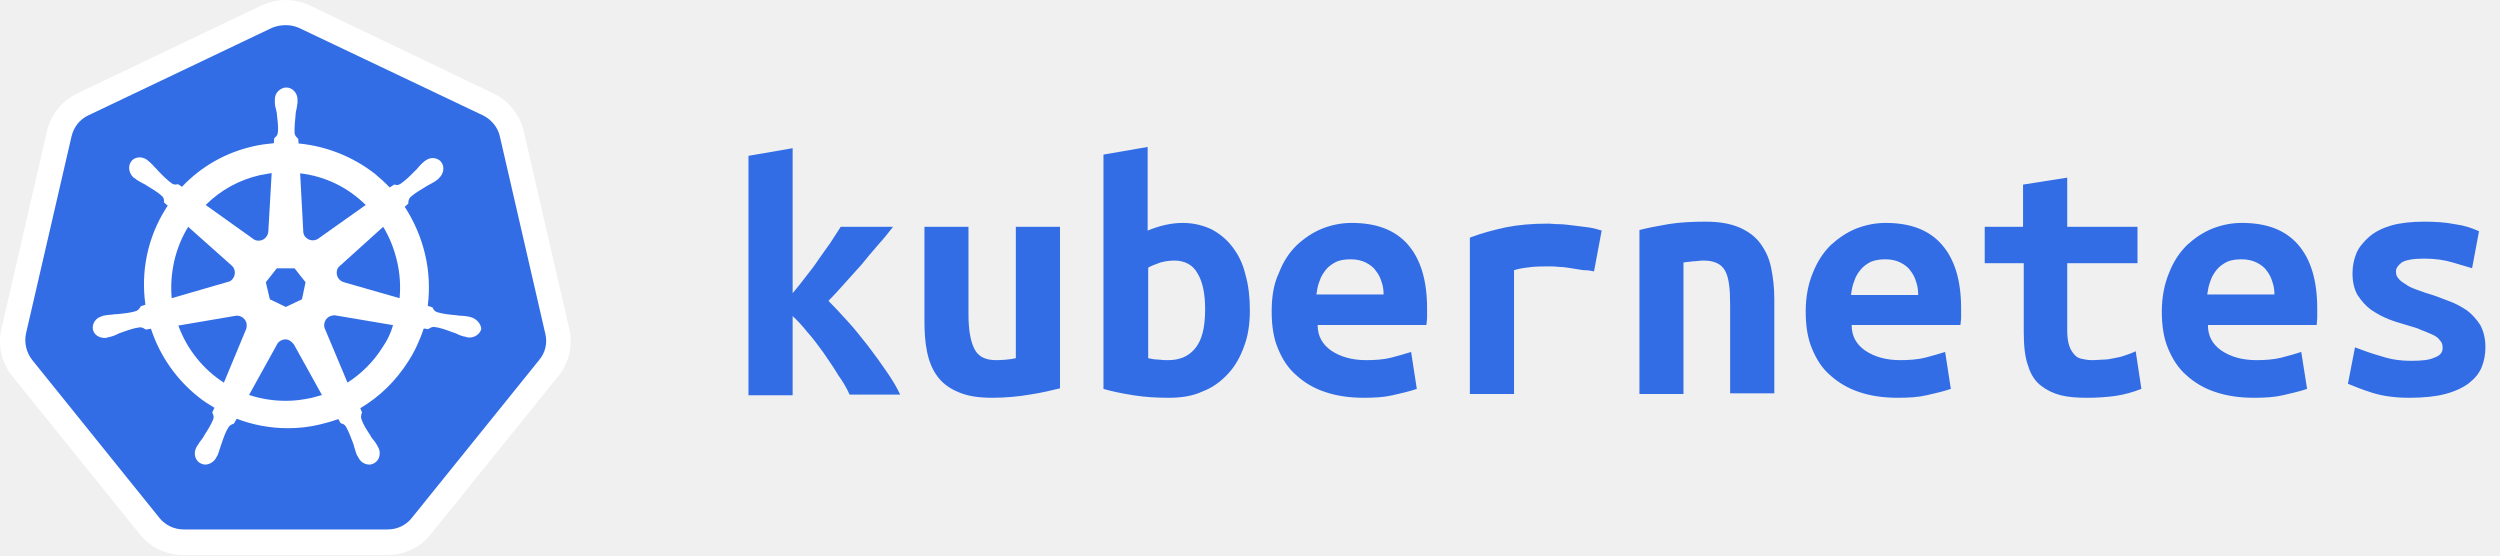
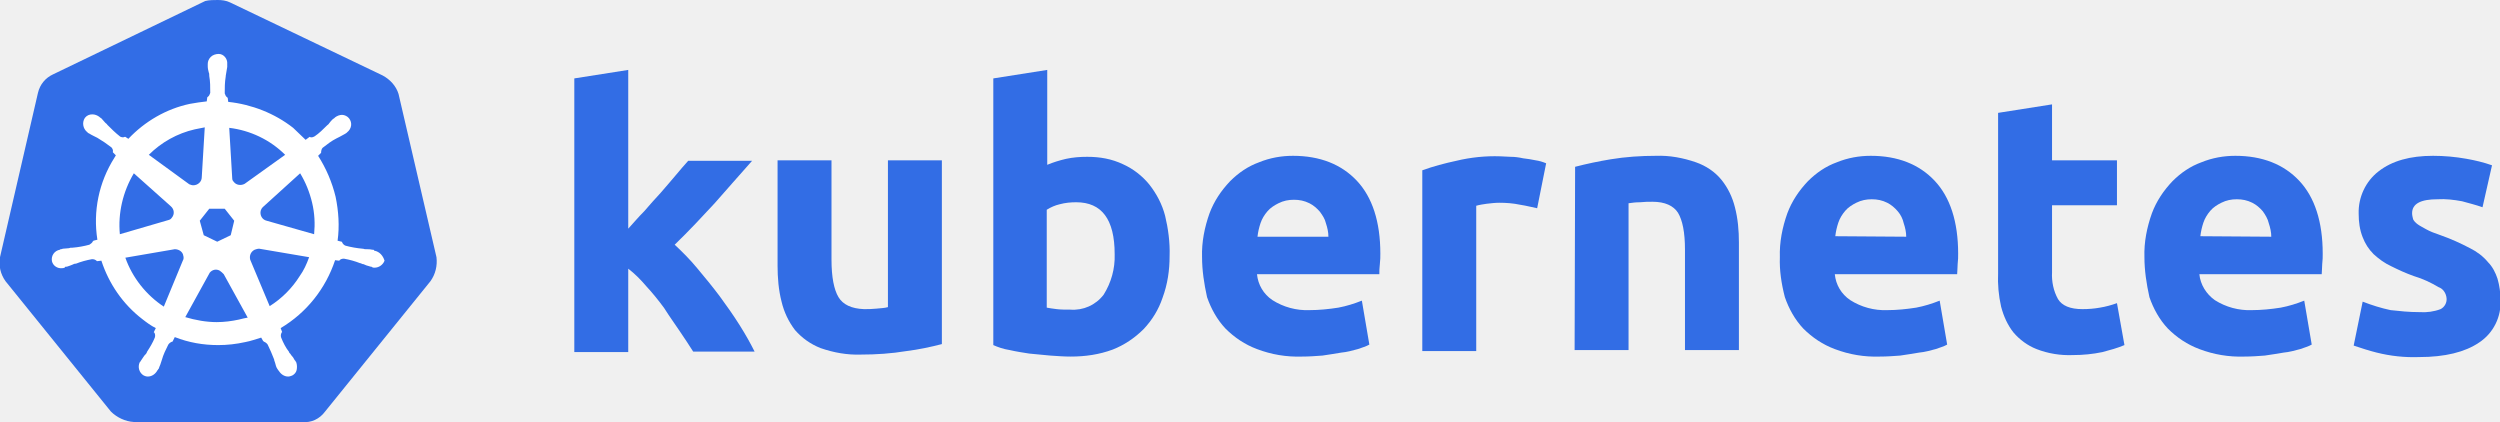
- <svg xmlns="http://www.w3.org/2000/svg" viewBox="0 0 180 40">
-   <style>.st0{fill:#326de6}.st1{fill:#FFF}</style>
-   <path class="st0" d="M173.57 25.98c-.69 0-1.39-.09-2.08-.32-.69-.19-1.33-.42-1.93-.65l-.51 2.62c.46.19 1.02.42 1.75.65.74.23 1.61.36 2.67.36 1.02 0 1.89-.09 2.58-.27.69-.18 1.29-.46 1.71-.78.41-.32.73-.69.92-1.15.18-.46.27-.92.27-1.43 0-.64-.13-1.15-.37-1.61-.27-.41-.59-.78-.96-1.05-.42-.28-.83-.51-1.34-.69-.5-.19-.96-.37-1.42-.51-.33-.09-.65-.23-.93-.32-.27-.09-.55-.23-.73-.37-.23-.14-.37-.23-.51-.41-.14-.14-.18-.32-.18-.51 0-.23.13-.41.41-.64.28-.18.83-.28 1.61-.28.79 0 1.48.1 2.07.28.6.18 1.06.32 1.39.41l.5-2.66c-.5-.23-1.06-.42-1.75-.51-.69-.14-1.42-.18-2.21-.18-.92 0-1.7.09-2.35.27-.64.19-1.19.46-1.61.83-.41.37-.73.74-.92 1.2-.18.46-.27.92-.27 1.42 0 .64.13 1.15.36 1.56.28.42.6.79.97 1.06.42.28.83.51 1.29.69.46.18.97.32 1.43.46.32.09.64.18.92.32.27.09.55.23.78.32.23.1.42.23.55.42.14.14.19.32.19.55 0 .32-.19.55-.6.69-.37.18-.97.23-1.7.23zm-9.81-4.78h-4.84c.05-.32.1-.64.23-.97.1-.32.28-.59.46-.82.19-.23.46-.42.74-.56.28-.13.65-.18 1.06-.18.41 0 .78.09 1.06.23s.55.32.74.6c.18.23.32.5.41.82.09.24.14.56.14.88zm-8.11 1.24c0 1.01.14 1.93.46 2.67.33.78.74 1.42 1.34 1.93.55.5 1.24.92 2.07 1.19.83.28 1.75.41 2.76.41.79 0 1.48-.04 2.08-.18.6-.14 1.19-.27 1.75-.46l-.42-2.66c-.41.13-.87.27-1.43.41-.55.14-1.19.18-1.79.18-1.01 0-1.84-.23-2.53-.69-.65-.46-.97-1.05-.97-1.84h7.83c0-.13.04-.32.04-.55v-.64c0-2.02-.46-3.54-1.38-4.6-.92-1.05-2.25-1.56-4.05-1.56-.74 0-1.43.14-2.12.41-.69.28-1.29.69-1.84 1.2-.55.55-.97 1.19-1.29 2.02-.32.78-.51 1.7-.51 2.76zm-9.94-3.49v4.96c0 1.01.09 1.84.32 2.44.19.64.51 1.1.92 1.42.42.32.88.55 1.43.69.55.14 1.2.18 1.93.18.65 0 1.29-.04 1.98-.13.69-.1 1.29-.28 1.89-.51l-.41-2.71c-.28.14-.56.23-.83.32-.23.09-.51.14-.74.18-.23.05-.46.1-.74.1-.23 0-.5.04-.82.04-.28 0-.51-.04-.74-.09-.23-.05-.42-.14-.55-.32-.14-.14-.28-.37-.37-.64-.09-.28-.14-.65-.14-1.06v-4.87h5.06v-2.62h-5.06v-3.54l-3.18.5v3.04h-2.76v2.62h2.81zm-12.43 2.25c.04-.32.09-.64.23-.97.09-.32.27-.59.46-.82.18-.23.46-.42.73-.56.33-.13.65-.18 1.06-.18.42 0 .79.09 1.06.23.28.14.55.32.74.6.18.23.32.5.41.82.1.28.14.6.14.92h-4.83v-.04zm-3.27 1.24c0 1.01.14 1.93.46 2.67.32.78.73 1.42 1.33 1.93.56.5 1.25.92 2.07 1.19.83.28 1.75.41 2.77.41.78 0 1.47-.04 2.07-.18.6-.14 1.2-.27 1.75-.46l-.41-2.66c-.42.13-.88.27-1.43.41-.55.14-1.2.18-1.8.18-1.01 0-1.84-.23-2.53-.69-.65-.46-.97-1.05-.97-1.84h7.83c0-.13.05-.32.05-.55v-.64c0-2.02-.46-3.54-1.39-4.6-.92-1.05-2.25-1.56-4.05-1.56-.73 0-1.42.14-2.12.41-.69.28-1.28.69-1.84 1.2-.55.55-.96 1.19-1.29 2.02-.32.78-.5 1.7-.5 2.76zm-11.97 5.93h3.17V18.9c.28-.05.51-.05.74-.09.23 0 .46-.05.69-.05.78 0 1.29.23 1.57.74.27.5.36 1.28.36 2.43v6.39h3.18v-6.8c0-.83-.09-1.56-.23-2.25s-.41-1.24-.78-1.75c-.37-.5-.88-.87-1.52-1.15-.65-.27-1.43-.41-2.4-.41-.96 0-1.88.04-2.71.18-.83.14-1.52.28-2.07.42v11.81zm-3.27-8.83l.55-2.94c-.28-.09-.6-.18-.97-.23-.37-.04-.73-.09-1.1-.14-.37-.04-.69-.09-1.02-.09-.32 0-.55-.04-.73-.04-1.2 0-2.21.09-3.09.27-.87.19-1.75.42-2.58.74v11.26h3.18v-8.92c.46-.14.88-.18 1.29-.23.41-.04.87-.04 1.29-.04.18 0 .41 0 .69.04.28 0 .55.05.83.09.27.05.6.1.87.14.37 0 .6.05.79.09zM99.62 21.2h-4.84c.05-.32.09-.64.23-.97.1-.32.28-.59.46-.82.19-.23.46-.42.74-.56.28-.13.64-.18 1.06-.18.41 0 .78.09 1.06.23.27.14.55.32.73.6.19.23.33.5.42.82.09.24.14.56.14.88zm-8.06 1.24c0 1.01.14 1.93.46 2.67.32.78.74 1.42 1.34 1.93.55.5 1.24.92 2.07 1.19.83.28 1.75.41 2.76.41.78 0 1.47-.04 2.07-.18.6-.14 1.2-.27 1.75-.46l-.41-2.66c-.42.13-.88.27-1.43.41-.55.14-1.2.18-1.8.18-1.01 0-1.84-.23-2.53-.69-.64-.46-.97-1.05-.97-1.84h7.83c0-.13.05-.32.05-.55v-.64c0-2.02-.46-3.54-1.38-4.6-.92-1.05-2.26-1.56-4.05-1.56-.74 0-1.43.14-2.12.41-.69.28-1.29.69-1.84 1.2-.56.55-.97 1.19-1.29 2.02-.37.78-.51 1.7-.51 2.76zm-1.57-.09c0-.92-.09-1.79-.32-2.58-.18-.78-.5-1.42-.92-1.97-.41-.55-.92-.97-1.52-1.29-.6-.28-1.29-.46-2.07-.46-.42 0-.83.05-1.24.14-.42.09-.83.23-1.29.41v-6.02l-3.18.55V28c.6.18 1.29.32 2.16.46.88.14 1.71.18 2.54.18.92 0 1.75-.13 2.44-.46.73-.27 1.33-.73 1.84-1.28s.87-1.2 1.15-1.98c.28-.73.41-1.61.41-2.57zm-3.22-.09c0 1.33-.23 2.25-.74 2.85-.5.59-1.15.82-1.93.82-.18 0-.41 0-.69-.04-.28 0-.51-.05-.74-.1v-6.52c.23-.14.51-.23.88-.37.32-.09.69-.14 1.01-.14.74 0 1.34.32 1.66.92.37.6.55 1.47.55 2.58zm-10.45 5.7V16.33h-3.18v9.46c-.46.1-.97.14-1.43.14-.78 0-1.29-.27-1.56-.82-.28-.56-.42-1.38-.42-2.49v-6.29h-3.17v6.71c0 .82.04 1.56.18 2.25.14.69.37 1.29.74 1.79.37.51.87.88 1.52 1.15.64.28 1.42.41 2.44.41.97 0 1.89-.09 2.71-.23.88-.13 1.62-.32 2.17-.45zm-19.25-6.85c.32-.37.6-.74.92-1.15.33-.42.65-.83.92-1.24.28-.42.6-.83.88-1.24.27-.42.51-.79.74-1.15h3.77c-.32.41-.64.82-1.06 1.28-.41.46-.78.92-1.2 1.43-.41.46-.82.92-1.24 1.38-.41.46-.78.87-1.15 1.24.41.41.88.92 1.38 1.47.51.55.97 1.15 1.48 1.79.46.6.92 1.24 1.33 1.84.42.6.74 1.15.97 1.65h-3.64c-.18-.41-.46-.91-.83-1.42-.32-.55-.69-1.06-1.06-1.61-.37-.5-.73-1.01-1.15-1.47-.37-.46-.74-.87-1.06-1.15v5.7h-3.18V11.22l3.18-.55v10.44zM13.2 39.08c-.94 0-1.83-.41-2.44-1.18L1.57 26.5c-.6-.76-.84-1.73-.6-2.67L4.25 9.6c.21-.94.84-1.7 1.71-2.12l13.28-6.35c.42-.21.9-.31 1.37-.31.47 0 .94.1 1.36.31l13.29 6.32c.86.42 1.5 1.18 1.71 2.12l3.28 14.23c.21.95 0 1.92-.61 2.68l-9.19 11.4c-.6.73-1.49 1.18-2.44 1.18l-14.81.02z" />
-   <path class="st1" d="M38.82 25.92l-9.17 11.37c-.4.52-1.05.83-1.73.83h-14.7c-.68 0-1.33-.31-1.74-.83L2.32 25.92c-.42-.54-.59-1.23-.45-1.9l3.28-14.2c.16-.68.6-1.23 1.2-1.51L19.59 2c.31-.13.67-.19.99-.19.33 0 .66.07.95.2l13.25 6.3c.62.31 1.07.87 1.21 1.51l3.27 14.2c.17.67.01 1.36-.44 1.9m2.16-2.27l-3.27-14.2c-.29-1.2-1.09-2.2-2.2-2.73L22.3.39C21.76.14 21.16 0 20.58 0c-.58 0-1.16.13-1.75.39L5.58 6.72c-1.12.53-1.92 1.53-2.2 2.73L.11 23.65c-.29 1.21 0 2.46.78 3.44l9.17 11.37c.76.95 1.9 1.5 3.14 1.5h14.69c1.24 0 2.38-.55 3.13-1.5l9.17-11.37c.79-.96 1.08-2.21.79-3.44" />
-   <path class="st1" d="M27.54 25.01c-.66 1.05-1.52 1.89-2.52 2.54l-1.66-3.96c-.07-.31.06-.65.37-.81.11-.05.24-.08.37-.08l4.2.71c-.16.58-.42 1.1-.76 1.6zm-5.12 3.64c-.6.13-1.21.21-1.84.21-.92 0-1.81-.15-2.65-.42L20 24.7c.21-.24.56-.35.84-.19.14.08.24.19.32.29l2.02 3.64c-.24.08-.5.13-.76.21zm-9.58-5.21l4.17-.71c.34-.03.66.21.74.55.02.16.02.29-.03.42l-1.6 3.85c-1.47-.94-2.65-2.38-3.28-4.11zm.71-7.11l3.12 2.78c.29.24.32.68.08.97-.08.11-.19.19-.32.21l-4.07 1.18c-.15-1.78.24-3.59 1.19-5.14zm5.17-3.72c.29-.05.55-.1.84-.15l-.24 4.19c-.02.37-.31.68-.71.68-.1 0-.23-.03-.31-.08l-3.49-2.49c1.07-1.07 2.41-1.81 3.91-2.15zm7.61 2.15l-3.44 2.44c-.29.18-.68.13-.92-.16-.08-.08-.1-.18-.13-.29l-.23-4.27c1.81.21 3.46 1.02 4.72 2.28zm2.26 4.06c.21.9.26 1.79.18 2.65l-4.01-1.15c-.37-.11-.58-.47-.5-.84.02-.11.08-.21.16-.29l3.17-2.86c.45.74.79 1.58 1 2.49zm-6.85 2.73l-1.16.55-1.15-.55-.29-1.23.79-1h1.28l.79 1-.26 1.23zm12.15 1.28c-.02 0-.02 0 0 0h-.02c-.03 0-.06 0-.06-.02-.05 0-.1-.03-.15-.03-.19-.02-.34-.05-.5-.05-.08 0-.16 0-.26-.03h-.03c-.55-.05-1-.1-1.42-.23-.18-.08-.23-.19-.29-.29 0-.03-.02-.03-.02-.05l-.34-.11c.15-1.2.1-2.46-.19-3.69-.29-1.24-.79-2.39-1.47-3.44l.26-.23v-.06c0-.13.03-.26.13-.39.32-.29.71-.52 1.19-.81.08-.05.15-.08.23-.13.16-.08.29-.16.45-.26.03-.03.08-.06.13-.11.03-.02.05-.02.05-.05.37-.32.45-.84.19-1.18-.13-.18-.37-.29-.61-.29-.21 0-.39.08-.57.21l-.06.05c-.05.03-.08.08-.13.11-.13.13-.23.23-.34.37-.05.05-.1.13-.18.18-.37.39-.71.71-1.05.94-.08.05-.16.08-.24.08-.05 0-.11 0-.16-.03h-.05l-.32.21c-.34-.36-.7-.68-1.07-.99-1.58-1.23-3.49-1.99-5.49-2.18l-.03-.34-.05-.05c-.08-.08-.18-.16-.21-.34-.02-.42.03-.89.08-1.42v-.02c0-.08.03-.19.05-.26.03-.16.06-.32.08-.5v-.24c0-.47-.37-.86-.81-.86-.21 0-.42.1-.58.26-.16.16-.24.37-.24.6V7.37c0 .18.03.34.08.5.03.08.03.16.06.26v.03c.05.52.13.99.07 1.41-.02.19-.13.26-.21.34-.02.03-.02.03-.05.06l-.02.34c-.48.05-.95.1-1.42.21-2.02.44-3.81 1.46-5.2 2.93l-.26-.18h-.06c-.05 0-.1.02-.15.02-.08 0-.16-.02-.24-.07-.34-.24-.68-.58-1.05-.97-.05-.06-.1-.13-.18-.19-.11-.13-.21-.23-.35-.36-.02-.03-.07-.06-.13-.11-.02-.03-.05-.03-.05-.05-.16-.13-.37-.21-.58-.21-.23 0-.47.1-.6.29-.26.34-.18.86.18 1.18.03 0 .03.02.06.02.05.03.07.08.13.11.15.1.29.18.44.26.08.03.16.08.24.13.47.29.87.52 1.18.81.13.13.13.27.13.4v.05l.27.23c-.06.08-.11.14-.14.21-1.31 2.07-1.81 4.51-1.47 6.92l-.34.11c0 .02-.02.02-.02.05-.06.11-.14.21-.29.29-.4.13-.87.18-1.42.23h-.03c-.08 0-.18 0-.26.03-.16 0-.31.03-.5.05-.05 0-.1.03-.16.03-.02 0-.05 0-.07.03-.48.1-.77.55-.69.97.08.36.42.6.84.6.08 0 .13 0 .21-.03.03 0 .06 0 .06-.02.05 0 .1-.03.15-.03.19-.05.32-.1.48-.18.07-.03.15-.08.23-.11h.03c.5-.18.94-.34 1.36-.39h.06c.15 0 .26.08.34.13.02 0 .02.03.05.03l.37-.06c.63 1.94 1.84 3.67 3.44 4.93.36.29.73.52 1.13.76l-.16.34c0 .03.02.03.02.05.06.11.11.24.06.42-.16.4-.4.79-.69 1.23v.03c-.05.08-.1.13-.15.21-.11.13-.19.26-.29.42-.03.03-.05.08-.08.13 0 .03-.03.05-.03.05-.21.45-.05.95.34 1.13.11.05.21.08.32.08.31 0 .63-.21.79-.5 0-.02.02-.05.02-.05.03-.05.06-.11.08-.13.08-.19.11-.32.16-.47.03-.08.05-.16.08-.24.18-.52.31-.94.55-1.31.1-.16.24-.18.34-.24.03 0 .03 0 .05-.02l.19-.34c1.15.44 2.41.68 3.67.68.76 0 1.55-.08 2.29-.26.47-.11.92-.24 1.36-.4l.16.29c.03 0 .03 0 .05.03.13.02.24.08.34.23.21.37.37.82.56 1.31v.03c.02.08.05.16.07.24.06.15.08.31.16.47l.08.13c0 .03.03.05.03.05.15.32.47.5.78.5.11 0 .21-.03.32-.08.18-.1.34-.26.39-.47.06-.21.06-.45-.05-.66 0-.02-.03-.02-.03-.05-.02-.05-.05-.1-.07-.13-.08-.16-.19-.29-.29-.42-.06-.08-.11-.13-.16-.21v-.03c-.29-.44-.55-.83-.68-1.23-.06-.18 0-.29.02-.42 0-.02.03-.02.03-.05l-.13-.31c1.39-.82 2.57-1.97 3.46-3.38.48-.74.84-1.55 1.11-2.36l.31.05c.03 0 .03-.03.05-.03.11-.05.19-.13.35-.13h.05c.42.05.86.21 1.36.4h.03c.08.02.16.07.24.1.15.08.28.13.47.18.05 0 .1.03.16.03.02 0 .05 0 .07.03.08.02.14.02.21.02.4 0 .74-.26.84-.6 0-.32-.28-.73-.76-.87z" />
+ <svg xmlns="http://www.w3.org/2000/svg" version="1.1" id="Layer_1" x="0px" y="0px" viewBox="0 0 500.6 84.5" style="enable-background:new 0 0 500.6 84.5;" xml:space="preserve">
+   <style type="text/css">
+ 	.st0{fill:#326DE6;}
+ 	.st1{fill:#FFFFFF;}
+ 	.st2{fill:#326DE5;}
+ </style>
+   <g id="Layer_2">
+     <g id="Layer_1-2">
+       <path class="st0" d="M79.8,18.8c-0.5-1.6-1.7-2.9-3.2-3.7L46.1,0.5c-0.8-0.4-1.7-0.5-2.5-0.5c-0.8,0-1.7,0-2.5,0.2L10.6,14.9    c-1.5,0.7-2.6,2-3,3.7L0,51.5c-0.3,1.7,0.1,3.4,1.1,4.8l21.1,26.1c1.2,1.2,2.9,2,4.6,2.1h33.7c1.8,0.2,3.5-0.6,4.6-2.1l21.1-26.1    c1-1.4,1.4-3.1,1.2-4.8L79.8,18.8z" />
+       <path class="st1" d="M75,50.2L75,50.2c-0.1,0-0.1,0-0.1-0.1S74.6,50,74.5,50c-0.4-0.1-0.8-0.1-1.2-0.1c-0.2,0-0.4,0-0.6-0.1h-0.1    c-1.1-0.1-2.3-0.3-3.4-0.6c-0.3-0.1-0.6-0.4-0.7-0.7c0-0.1-0.1-0.1-0.1-0.1l0,0l-0.8-0.2c0.4-2.9,0.2-5.9-0.4-8.8    c-0.7-2.9-1.9-5.7-3.5-8.2l0.6-0.6l0,0v-0.1c0-0.3,0.1-0.7,0.3-0.9c0.9-0.7,1.8-1.4,2.8-1.9l0,0c0.2-0.1,0.4-0.2,0.6-0.3    c0.4-0.2,0.7-0.4,1.1-0.6c0.1-0.1,0.2-0.1,0.3-0.2s0.1-0.1,0.1-0.1l0,0c0.9-0.7,1.1-1.9,0.4-2.8c-0.3-0.4-0.9-0.7-1.4-0.7    c-0.5,0-1,0.2-1.4,0.5l0,0l-0.1,0.1c-0.1,0.1-0.2,0.2-0.3,0.2c-0.3,0.3-0.6,0.6-0.8,0.9c-0.1,0.2-0.3,0.3-0.4,0.4l0,0    c-0.8,0.8-1.6,1.6-2.5,2.2c-0.2,0.1-0.4,0.2-0.6,0.2c-0.1,0-0.3,0-0.4-0.1H62L61.2,28c-0.8-0.8-1.7-1.6-2.5-2.4    c-3.7-2.9-8.3-4.7-13-5.2l-0.1-0.8l0,0l-0.1-0.1c-0.3-0.2-0.4-0.5-0.5-0.8c0-1.1,0-2.2,0.2-3.4v-0.1c0-0.2,0.1-0.4,0.1-0.6    c0.1-0.4,0.1-0.8,0.2-1.2v-0.6l0,0c0.1-1-0.7-2-1.7-2c-0.6,0-1.2,0.2-1.6,0.6c-0.4,0.4-0.6,0.9-0.6,1.4l0,0v0.5    c0,0.4,0.1,0.8,0.2,1.2c0.1,0.2,0.1,0.4,0.1,0.6v0.1c0.2,1.1,0.2,2.2,0.2,3.4c-0.1,0.3-0.2,0.6-0.5,0.8l-0.1,0.1l0,0l-0.1,0.8    c-1.1,0.1-2.2,0.3-3.4,0.5c-4.7,1-9,3.5-12.3,7l-0.6-0.4H25c-0.1,0-0.2,0.1-0.4,0.1c-0.2,0-0.5-0.1-0.6-0.2    c-0.9-0.7-1.7-1.5-2.5-2.3l0,0c-0.1-0.2-0.3-0.3-0.4-0.4c-0.3-0.3-0.5-0.6-0.8-0.9c-0.1-0.1-0.2-0.1-0.3-0.2s-0.1-0.1-0.1-0.1l0,0    c-0.4-0.3-0.9-0.5-1.4-0.5c-0.6,0-1.1,0.2-1.5,0.7c-0.6,0.9-0.4,2.1,0.4,2.8l0,0c0.1,0,0.1,0.1,0.1,0.1s0.2,0.2,0.3,0.2    c0.3,0.2,0.7,0.4,1.1,0.6c0.2,0.1,0.4,0.2,0.6,0.3l0,0c1,0.6,1.9,1.2,2.8,1.9c0.2,0.2,0.4,0.6,0.3,0.9v0.1l0,0l0.6,0.6    c-0.1,0.2-0.2,0.3-0.3,0.5c-3.1,4.9-4.3,10.7-3.4,16.4l-0.8,0.2l0,0c0,0.1-0.1,0.1-0.1,0.1c-0.1,0.3-0.4,0.5-0.7,0.7    c-1.1,0.3-2.2,0.5-3.4,0.6h-0.1c-0.2,0-0.4,0-0.6,0.1c-0.4,0-0.8,0.1-1.2,0.1c-0.1,0-0.2,0.1-0.4,0.1c-0.1,0-0.1,0-0.2,0.1l0,0    c-1.1,0.2-1.8,1.2-1.6,2.3c0.2,0.9,1.1,1.5,2,1.4c0.2,0,0.3,0,0.5-0.1l0,0c0.1,0,0.1,0,0.1-0.1s0.2-0.1,0.4-0.1    c0.4-0.1,0.8-0.3,1.1-0.4c0.2-0.1,0.4-0.2,0.6-0.2h0.1c1-0.4,2.1-0.7,3.2-0.9h0.1c0.3,0,0.6,0.1,0.8,0.3c0.1,0,0.1,0.1,0.1,0.1    l0,0l0.9-0.1c1.5,4.6,4.3,8.7,8.2,11.7c0.9,0.7,1.7,1.3,2.7,1.8l-0.4,0.8l0,0c0,0.1,0.1,0.1,0.1,0.1c0.2,0.3,0.2,0.7,0.1,1    c-0.4,1-1,2-1.6,2.9v0.1c-0.1,0.2-0.2,0.3-0.4,0.5s-0.4,0.6-0.7,1c-0.1,0.1-0.1,0.2-0.2,0.3c0,0,0,0.1-0.1,0.1l0,0    c-0.5,1-0.1,2.2,0.8,2.7c0.2,0.1,0.5,0.2,0.8,0.2c0.8,0,1.5-0.5,1.9-1.2l0,0c0,0,0-0.1,0.1-0.1c0-0.1,0.1-0.2,0.2-0.3    c0.1-0.4,0.3-0.7,0.4-1.1l0.2-0.6l0,0c0.3-1.1,0.8-2.1,1.3-3.1c0.2-0.3,0.5-0.5,0.8-0.6c0.1,0,0.1,0,0.1-0.1l0,0l0.4-0.8    c2.8,1.1,5.7,1.6,8.7,1.6c1.8,0,3.6-0.2,5.4-0.6c1.1-0.2,2.2-0.6,3.2-0.9l0.4,0.7l0,0c0.1,0,0.1,0,0.1,0.1    c0.3,0.1,0.6,0.3,0.8,0.6c0.5,1,0.9,2,1.3,3v0.1l0.2,0.6c0.1,0.4,0.2,0.8,0.4,1.1c0.1,0.1,0.1,0.2,0.2,0.3c0,0,0,0.1,0.1,0.1l0,0    c0.4,0.7,1.1,1.2,1.9,1.2c0.3,0,0.5-0.1,0.8-0.2c0.4-0.2,0.8-0.6,0.9-1.1c0.1-0.5,0.1-1.1-0.1-1.6l0,0c0-0.1-0.1-0.1-0.1-0.1    c0-0.1-0.1-0.2-0.2-0.3c-0.2-0.4-0.4-0.7-0.7-1c-0.1-0.2-0.2-0.3-0.4-0.5v-0.1c-0.7-0.9-1.2-1.9-1.6-2.9c-0.1-0.3-0.1-0.7,0.1-1    c0-0.1,0.1-0.1,0.1-0.1l0,0l-0.3-0.8c5.2-3.1,9-7.9,10.9-13.6l0.8,0.1l0,0c0.1,0,0.1-0.1,0.1-0.1c0.2-0.2,0.5-0.3,0.8-0.3h0.1    c1.1,0.2,2.2,0.5,3.2,0.9h0.1c0.2,0.1,0.4,0.2,0.6,0.2c0.4,0.2,0.7,0.3,1.1,0.4c0.1,0,0.2,0.1,0.4,0.1c0.1,0,0.1,0,0.2,0.1l0,0    c0.2,0.1,0.3,0.1,0.5,0.1c0.9,0,1.7-0.6,2-1.4C76.7,51.2,76,50.4,75,50.2z M46.2,47.1l-2.7,1.3l-2.7-1.3L40,44.2l1.9-2.4H45    l1.9,2.4L46.2,47.1z M62.5,40.6c0.5,2.1,0.6,4.2,0.4,6.3l-9.5-2.7l0,0c-0.9-0.2-1.4-1.1-1.2-2c0.1-0.3,0.2-0.5,0.4-0.7l7.5-6.8    C61.2,36.5,62,38.5,62.5,40.6L62.5,40.6z M57.1,31L49,36.8c-0.7,0.4-1.7,0.3-2.2-0.4c-0.2-0.2-0.3-0.4-0.3-0.7l-0.6-10.1    C50.1,26.1,54.1,28,57.1,31z M39,25.9l2-0.4l-0.6,10l0,0c0,0.9-0.8,1.6-1.7,1.6c-0.3,0-0.5-0.1-0.8-0.2L29.8,31    C32.3,28.5,35.5,26.7,39,25.9z M26.8,34.7l7.4,6.6l0,0c0.7,0.6,0.8,1.6,0.2,2.3c-0.2,0.3-0.4,0.4-0.8,0.5L24,46.9    C23.6,42.7,24.6,38.4,26.8,34.7z M25.1,51.6l9.9-1.7c0.8,0,1.6,0.5,1.7,1.3c0.1,0.3,0.1,0.7-0.1,1l0,0l-3.8,9.2    C29.3,59.1,26.5,55.6,25.1,51.6z M47.8,64c-1.4,0.3-2.9,0.5-4.4,0.5c-2.1,0-4.3-0.4-6.3-1l4.9-8.9c0.5-0.6,1.3-0.8,2-0.4    c0.3,0.2,0.5,0.4,0.8,0.7l0,0l4.8,8.7C49.1,63.7,48.5,63.8,47.8,64z M60,55.3c-1.5,2.4-3.6,4.5-6,6L50.1,52    c-0.2-0.8,0.1-1.6,0.9-2c0.3-0.1,0.6-0.2,0.9-0.2l10,1.7C61.4,52.9,60.8,54.2,60,55.3z" />
+       <g id="layer1">
+         <g id="text4373">
+           <path id="path2985" class="st2" d="M125.7,45.9c1.1-1.2,2.1-2.4,3.3-3.6c1.1-1.3,2.2-2.5,3.3-3.7c1.1-1.3,2.1-2.4,3-3.5      s1.8-2.1,2.5-2.9h12.8c-2.6,2.9-5.1,5.8-7.5,8.5c-2.5,2.7-5.1,5.5-8,8.3c1.6,1.5,3.1,3,4.5,4.7c1.5,1.8,3,3.6,4.5,5.6      c1.4,1.9,2.8,3.9,4,5.8c1.2,1.9,2.2,3.7,3,5.3h-12.3c-0.8-1.3-1.7-2.6-2.7-4.1s-2.1-3-3.1-4.6c-1.1-1.5-2.3-3-3.6-4.4      c-1.1-1.3-2.3-2.5-3.6-3.5v16.7h-10.8V15.7l10.8-1.7V45.9" />
+           <path id="path2987" class="st2" d="M188.6,68.9c-2.3,0.6-4.7,1.1-7.1,1.4c-3,0.5-6.1,0.7-9.1,0.7c-2.8,0.1-5.5-0.4-8.1-1.3      c-2-0.8-3.7-2-5.1-3.6c-1.3-1.7-2.2-3.6-2.7-5.7c-0.6-2.3-0.8-4.8-0.8-7.2V32.1h10.8V52c0,3.5,0.5,6,1.4,7.5      c0.9,1.5,2.6,2.3,5.1,2.4c0.8,0,1.6,0,2.5-0.1s1.6-0.1,2.3-0.3V32.1h10.8L188.6,68.9" />
+           <path id="path2989" class="st2" d="M223.2,50.9c0-7-2.6-10.4-7.7-10.4c-1.1,0-2.2,0.1-3.3,0.4c-0.9,0.2-1.8,0.6-2.6,1.1v19.6      c0.5,0.1,1.2,0.2,2,0.3c0.8,0.1,1.7,0.1,2.7,0.1c2.6,0.2,5.1-0.9,6.7-3C222.5,56.6,223.3,53.8,223.2,50.9 M234.2,51.3      c0,2.8-0.4,5.6-1.4,8.3c-0.8,2.4-2.1,4.5-3.8,6.3c-1.8,1.8-3.9,3.2-6.2,4.1c-2.7,1-5.5,1.4-8.4,1.4c-1.3,0-2.7-0.1-4.1-0.2      c-1.4-0.1-2.8-0.3-4.2-0.4c-1.3-0.2-2.6-0.4-3.9-0.7c-1.3-0.2-2.4-0.6-3.3-1V15.7l10.8-1.7v19c1.2-0.5,2.5-0.9,3.8-1.2      c1.4-0.3,2.8-0.4,4.2-0.4c2.5,0,4.9,0.4,7.2,1.5c2,0.9,3.8,2.3,5.2,4c1.5,1.9,2.6,4,3.2,6.3C233.9,45.7,234.3,48.5,234.2,51.3" />
+           <path id="path2991" class="st2" d="M240.7,51.5c-0.1-3,0.5-6,1.5-8.8c0.9-2.4,2.3-4.5,4.1-6.4c1.7-1.7,3.6-3,5.8-3.8      c2.2-0.9,4.5-1.3,6.8-1.3c5.4,0,9.7,1.7,12.8,5c3.1,3.3,4.7,8.2,4.7,14.6c0,0.6,0,1.3-0.1,2.1s-0.1,1.4-0.1,2h-24.5      c0.2,2.1,1.3,4,3.1,5.2c2.2,1.4,4.8,2.1,7.4,2c1.9,0,3.9-0.2,5.8-0.5c1.6-0.3,3.2-0.8,4.7-1.4l1.5,8.8c-0.7,0.4-1.5,0.6-2.3,0.9      c-1.1,0.3-2.2,0.6-3.3,0.7c-1.2,0.2-2.4,0.4-3.8,0.6c-1.3,0.1-2.7,0.2-4.1,0.2c-3.1,0.1-6.1-0.4-9-1.5c-2.4-0.9-4.5-2.3-6.3-4.1      c-1.7-1.8-2.9-4-3.7-6.3C241.1,56.8,240.7,54.1,240.7,51.5 M266,47.4c0-0.9-0.2-1.8-0.5-2.7c-0.2-0.9-0.7-1.6-1.2-2.3      c-0.6-0.7-1.3-1.3-2.1-1.7c-1-0.5-2-0.7-3.1-0.7c-1.1,0-2.1,0.2-3.1,0.7c-0.8,0.4-1.6,0.9-2.2,1.6c-0.6,0.7-1.1,1.5-1.4,2.4      c-0.3,0.9-0.5,1.8-0.6,2.7L266,47.4" />
+           <path id="path2993" class="st2" d="M307.8,41.7c-1-0.2-2.1-0.5-3.4-0.7c-1.4-0.3-2.8-0.4-4.2-0.4c-0.8,0-1.6,0.1-2.5,0.2      c-0.7,0.1-1.4,0.2-2.1,0.4v29.1h-10.8V34.1c2.2-0.8,4.5-1.4,6.8-1.9c2.9-0.7,5.9-1,8.8-0.9c0.7,0,1.4,0.1,2.1,0.1      c0.8,0,1.6,0.1,2.5,0.3c0.8,0.1,1.6,0.2,2.5,0.4c0.7,0.1,1.4,0.3,2.1,0.6L307.8,41.7" />
+           <path id="path2995" class="st2" d="M315.4,33.4c2.3-0.6,4.7-1.1,7.1-1.5c3-0.5,6.1-0.7,9.1-0.7c2.7-0.1,5.4,0.4,8,1.3      c2,0.7,3.8,1.9,5.1,3.5c1.3,1.6,2.2,3.5,2.7,5.5c0.6,2.3,0.8,4.7,0.8,7.1v21.5h-10.8V50c0-3.5-0.5-5.9-1.4-7.4      c-0.9-1.4-2.6-2.2-5.1-2.2c-0.8,0-1.6,0-2.5,0.1c-0.9,0-1.6,0.1-2.3,0.2v29.4h-10.8L315.4,33.4" />
+           <path id="path2997" class="st2" d="M356.4,51.5c-0.1-3,0.5-6,1.5-8.8c0.9-2.4,2.3-4.5,4.1-6.4c1.7-1.7,3.6-3,5.8-3.8      c2.2-0.9,4.5-1.3,6.8-1.3c5.4,0,9.7,1.7,12.8,5c3.1,3.3,4.7,8.2,4.7,14.6c0,0.6,0,1.3-0.1,2.1c0,0.8-0.1,1.4-0.1,2h-24.5      c0.2,2.1,1.3,4,3.1,5.2c2.2,1.4,4.8,2.1,7.4,2c1.9,0,3.9-0.2,5.8-0.5c1.6-0.3,3.2-0.8,4.7-1.4l1.5,8.8c-0.7,0.4-1.5,0.6-2.3,0.9      c-1.1,0.3-2.2,0.6-3.3,0.7c-1.2,0.2-2.4,0.4-3.8,0.6c-1.3,0.1-2.7,0.2-4.1,0.2c-3.1,0.1-6.1-0.4-9-1.5c-2.4-0.9-4.5-2.3-6.3-4.1      c-1.7-1.8-2.9-4-3.7-6.3C356.7,56.8,356.3,54.1,356.4,51.5 M381.7,47.4c0-0.9-0.2-1.8-0.5-2.7c-0.2-0.9-0.6-1.7-1.2-2.4      c-0.6-0.7-1.3-1.3-2.1-1.7c-1-0.5-2-0.7-3.1-0.7c-1.1,0-2.1,0.2-3.1,0.7c-0.8,0.4-1.6,0.9-2.2,1.6c-0.6,0.7-1.1,1.5-1.4,2.4      c-0.3,0.9-0.5,1.8-0.6,2.7L381.7,47.4" />
+           <path id="path2999" class="st2" d="M400.1,22.6l10.8-1.7v11.2h13v9h-13v13.4c-0.1,1.9,0.3,3.8,1.2,5.4c0.8,1.3,2.4,2,4.9,2      c1.2,0,2.4-0.1,3.5-0.3c1.2-0.2,2.3-0.5,3.4-0.9l1.5,8.4c-1.4,0.6-2.9,1-4.4,1.4c-1.9,0.4-3.9,0.6-5.9,0.6      c-2.5,0.1-5-0.3-7.3-1.2c-1.8-0.7-3.4-1.9-4.6-3.3c-1.2-1.5-2-3.3-2.5-5.2c-0.5-2.2-0.7-4.5-0.6-6.7L400.1,22.6" />
+           <path id="path3001" class="st2" d="M429.4,51.5c-0.1-3,0.5-6,1.5-8.8c0.9-2.4,2.3-4.5,4.1-6.4c1.7-1.7,3.6-3,5.8-3.8      c2.2-0.9,4.5-1.3,6.8-1.3c5.4,0,9.7,1.7,12.8,5c3.1,3.3,4.7,8.2,4.7,14.6c0,0.6,0,1.3-0.1,2.1c0,0.8-0.1,1.4-0.1,2h-24.5      c0.2,2.1,1.4,4,3.1,5.2c2.2,1.4,4.8,2.1,7.4,2c1.9,0,3.9-0.2,5.8-0.5c1.6-0.3,3.2-0.8,4.7-1.4l1.5,8.8c-0.7,0.4-1.5,0.6-2.3,0.9      c-1.1,0.3-2.2,0.6-3.3,0.7c-1.2,0.2-2.4,0.4-3.8,0.6c-1.3,0.1-2.7,0.2-4.1,0.2c-3.1,0.1-6.1-0.4-9-1.5c-2.4-0.9-4.5-2.3-6.3-4.1      c-1.7-1.8-2.9-4-3.7-6.3C429.8,56.8,429.4,54.1,429.4,51.5 M454.8,47.4c0-0.9-0.2-1.8-0.5-2.7c-0.2-0.9-0.7-1.7-1.2-2.4      c-0.6-0.7-1.3-1.3-2.1-1.7c-1-0.5-2-0.7-3.1-0.7c-1.1,0-2.1,0.2-3.1,0.7c-0.8,0.4-1.6,0.9-2.2,1.6c-0.6,0.7-1.1,1.5-1.4,2.4      c-0.3,0.9-0.5,1.8-0.6,2.7L454.8,47.4" />
+           <path id="path3003" class="st2" d="M484.5,62.5c1.4,0.1,2.9-0.1,4.2-0.6c0.8-0.4,1.3-1.3,1.2-2.2c-0.1-1-0.7-1.9-1.6-2.2      c-1.5-0.9-3.2-1.7-4.9-2.2c-1.7-0.6-3.2-1.3-4.6-2c-1.3-0.6-2.4-1.4-3.5-2.4c-1-1-1.7-2.1-2.2-3.4c-0.6-1.5-0.8-3.1-0.8-4.7      c-0.1-3.3,1.4-6.5,4-8.5c2.7-2.1,6.3-3.1,10.9-3.1c2.2,0,4.5,0.2,6.7,0.6c1.7,0.3,3.4,0.7,5.1,1.3l-1.9,8.4      c-1.4-0.5-2.7-0.8-4.1-1.2c-1.6-0.3-3.3-0.5-4.9-0.4c-3.4,0-5.1,0.9-5.1,2.8c0,0.4,0.1,0.8,0.2,1.2c0.2,0.4,0.5,0.7,0.9,1      c0.4,0.3,1,0.6,1.7,1c0.7,0.4,1.7,0.8,2.9,1.2c2,0.7,4,1.6,5.9,2.6c1.4,0.7,2.6,1.6,3.6,2.8c0.9,0.9,1.5,2.1,1.9,3.3      c0.4,1.4,0.6,2.8,0.6,4.2c0.2,3.4-1.4,6.7-4.3,8.6c-2.8,1.9-6.8,2.9-12,2.9c-2.9,0.1-5.7-0.2-8.5-0.9c-1.6-0.4-3.1-0.9-4.6-1.4      l1.8-8.8c1.8,0.7,3.7,1.3,5.6,1.7C480.5,62.3,482.4,62.5,484.5,62.5" />
+         </g>
+       </g>
+     </g>
+   </g>
</svg>
